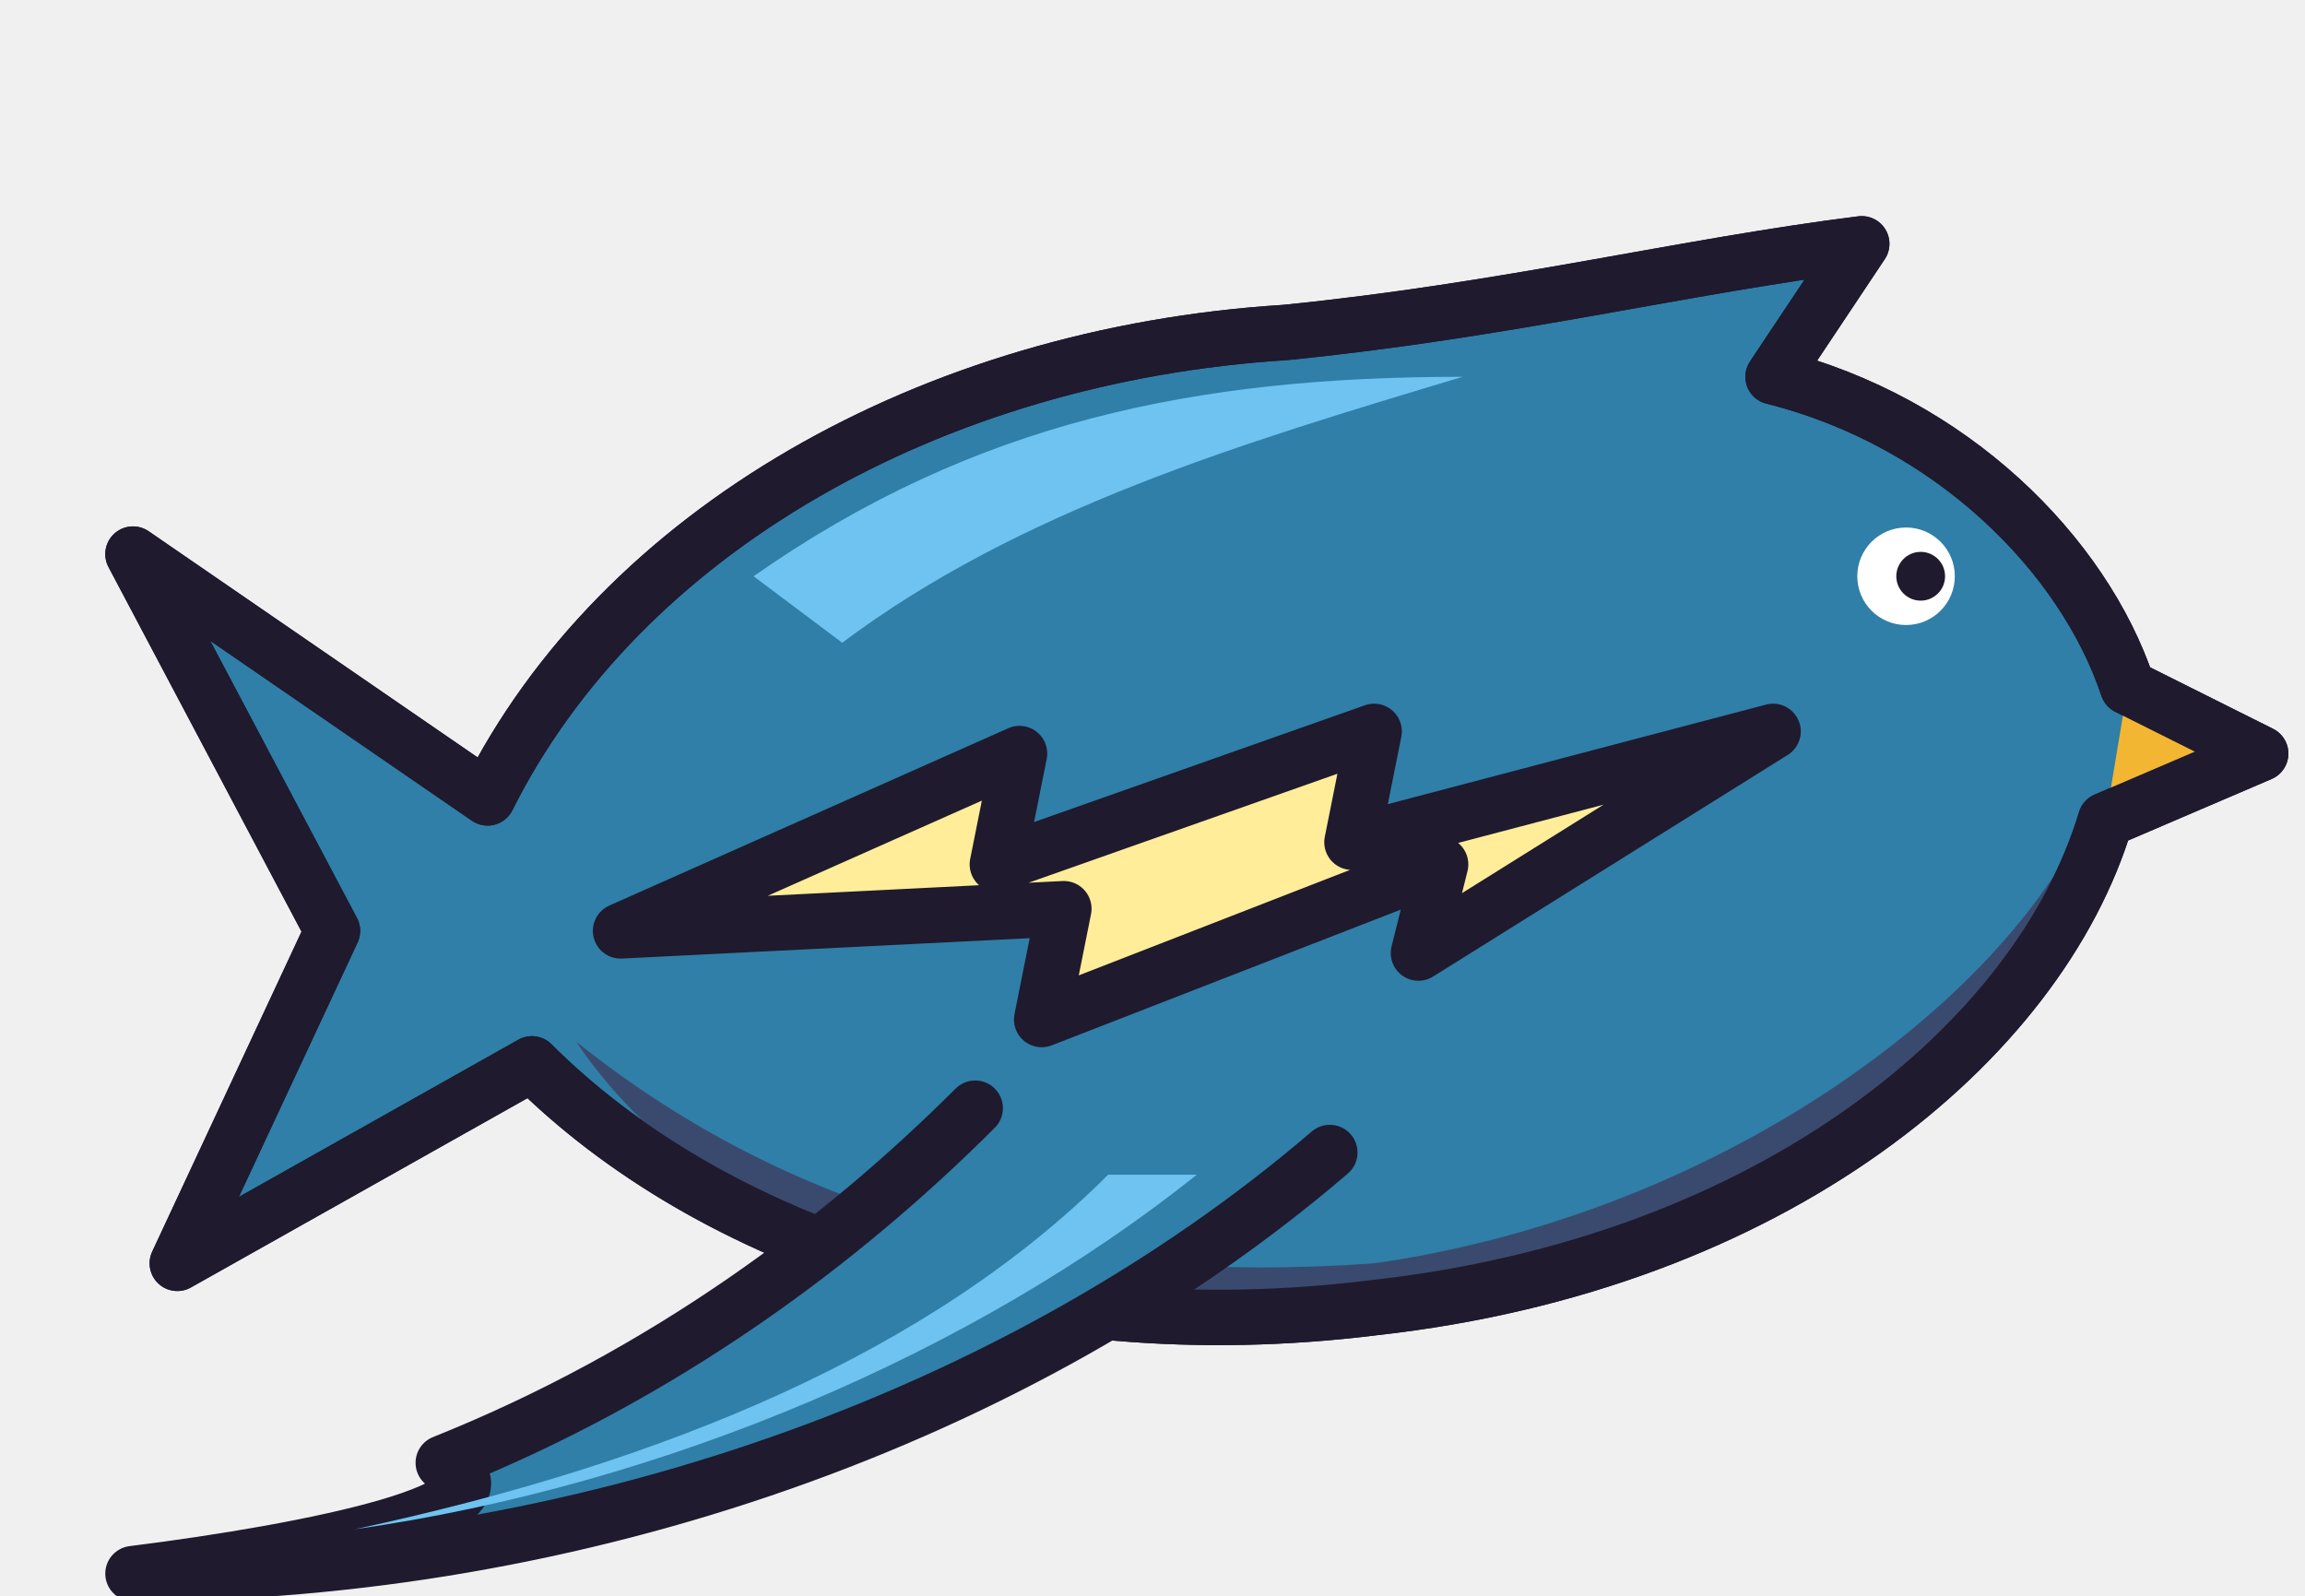
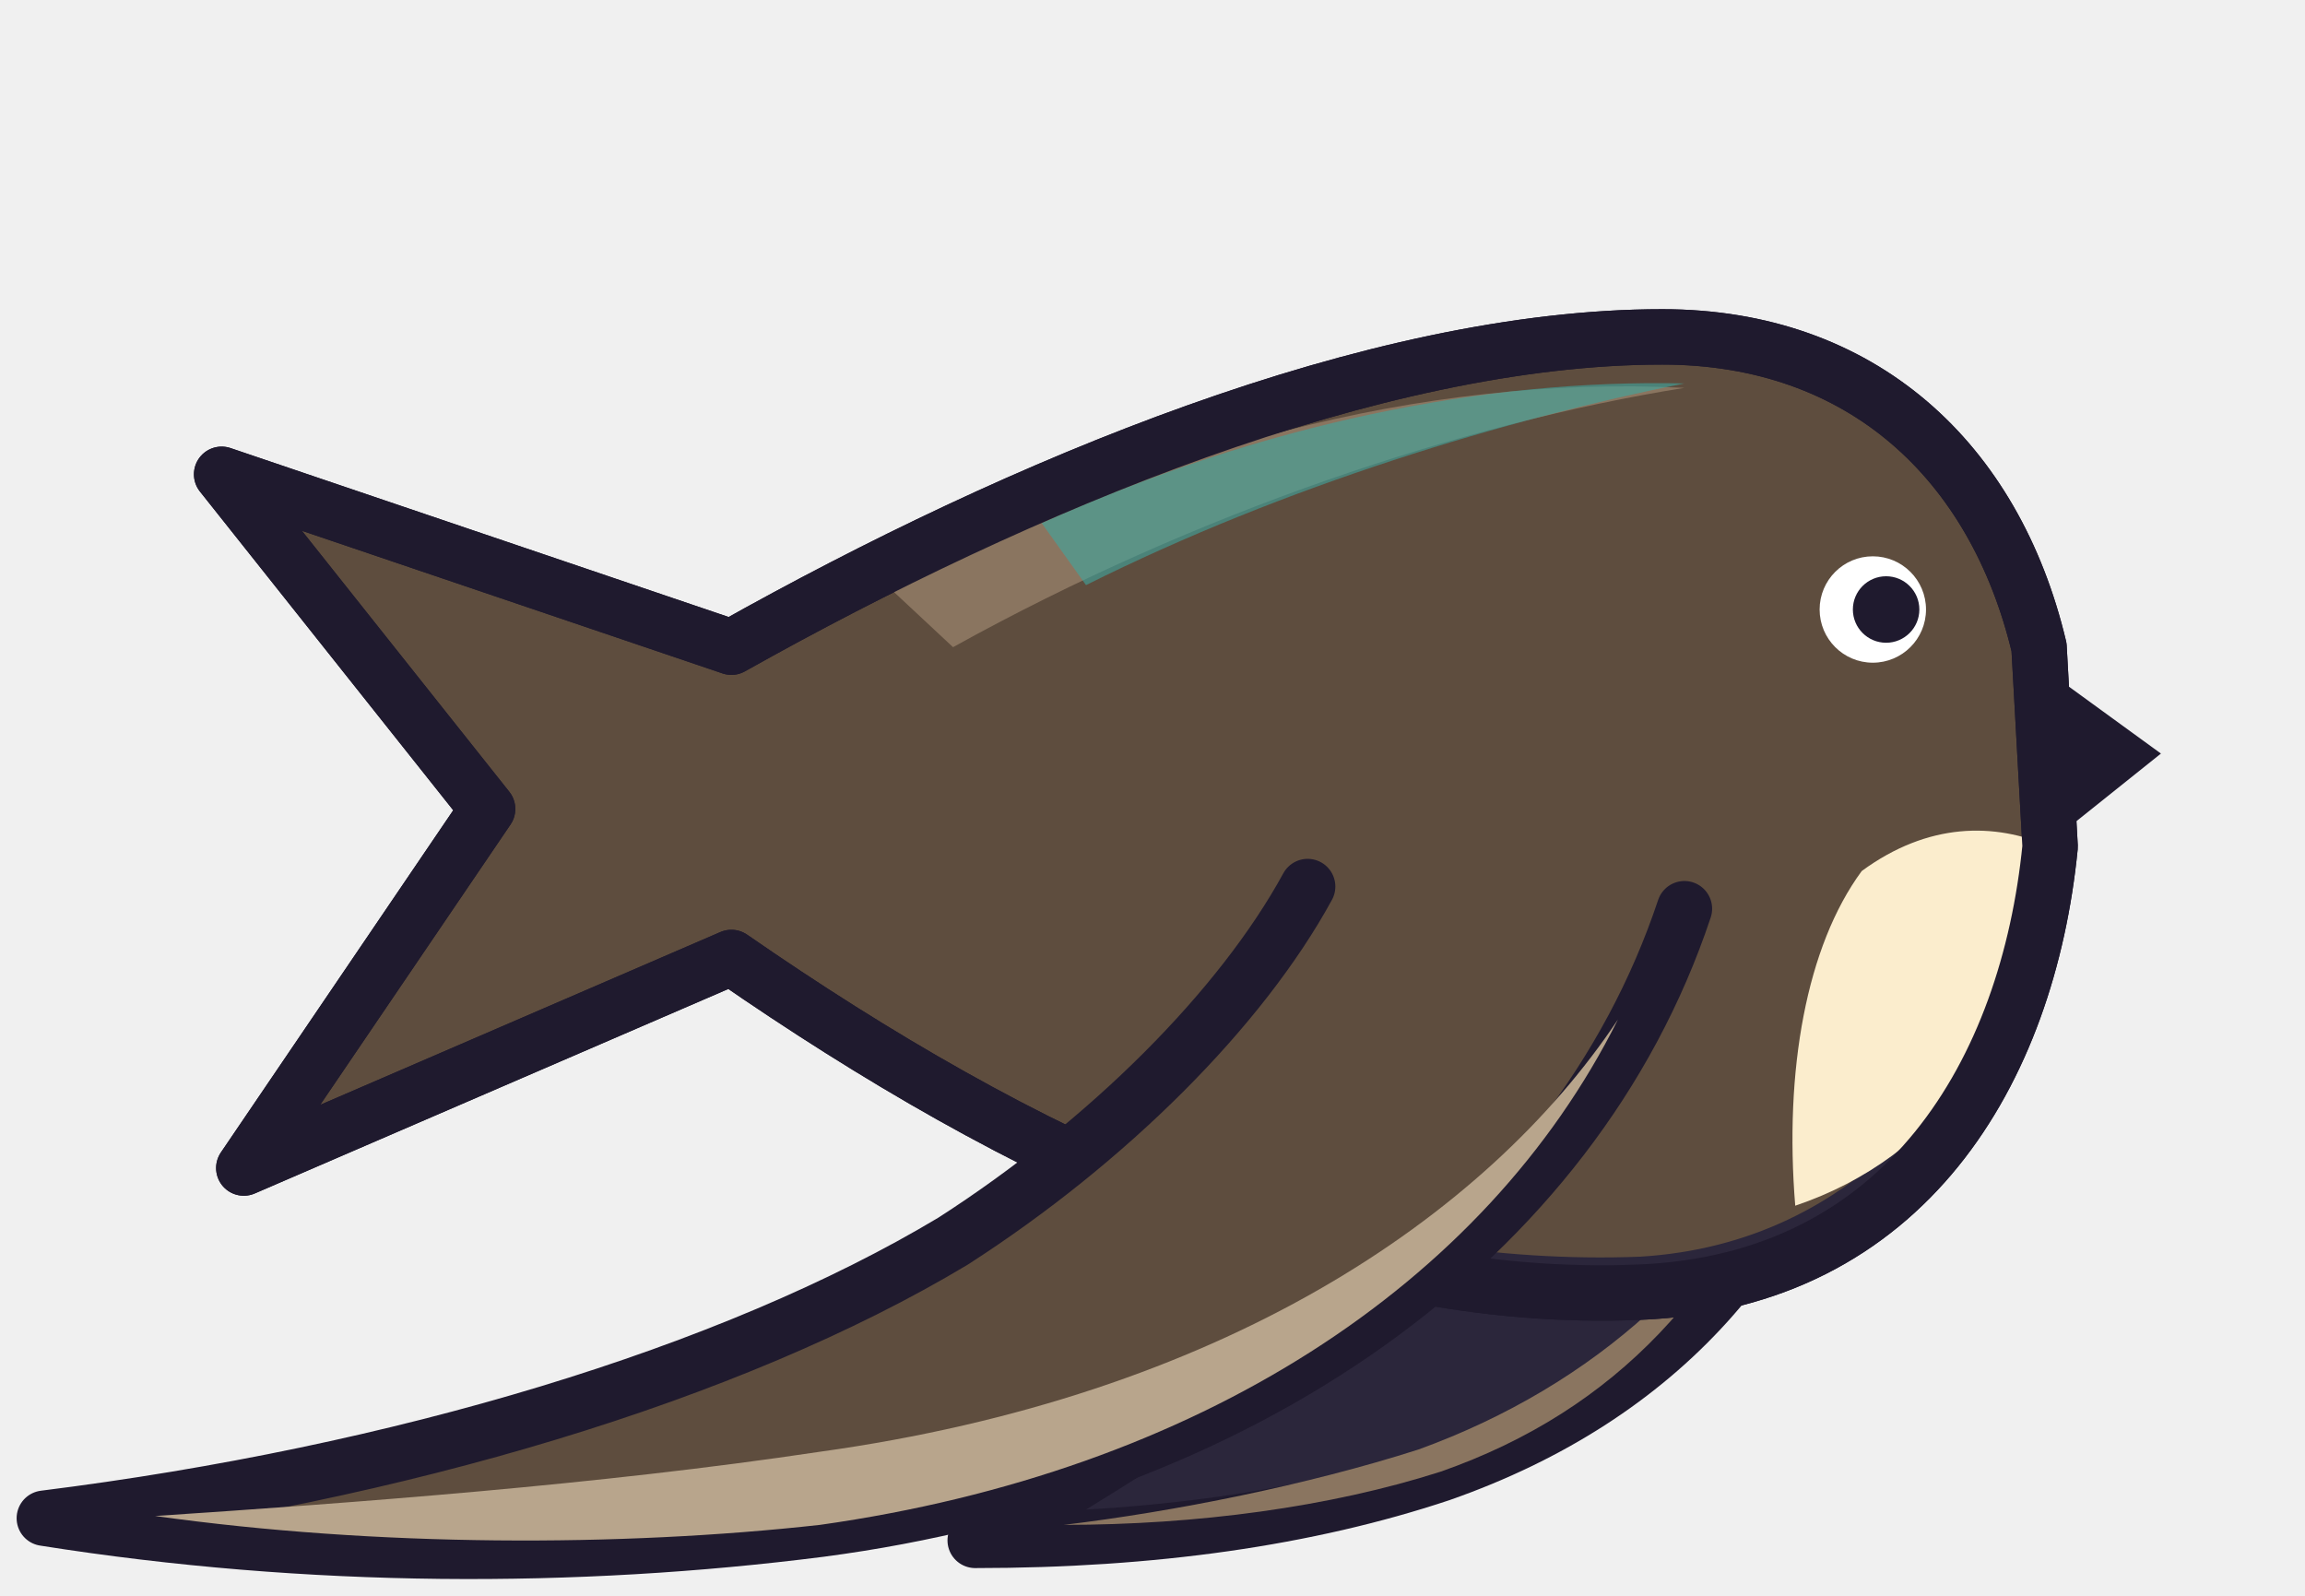
<svg xmlns="http://www.w3.org/2000/svg" width="104" height="72" viewBox="0 0 104 72">
-   <path d="M22 36 C28 24 42 16 58 15 C68 14 76 12 84 11 L80 17 C88 19 94 25 96 31 L102 34 L95 37 C92 47 80 57 62 59 C46 61 32 56 24 48 L8 57 L15 42 L6 25 Z" fill="#2f7fa8" stroke="#1f1a2e" stroke-width="2.5" stroke-linejoin="round" stroke-linecap="round" />
-   <path d="M26 47 C36 55 48 58 62 57 C76 55 88 47 93 39 C90 49 80 57 62 59 C46 61 32 56 26 47 Z" fill="#3a4a6e" />
-   <path d="M34 26 C44 19 54 17 66 17 C56 20 46 23 38 29 Z" fill="#6ec3f0" />
-   <path d="M28 42 L46 34 L45 39 L62 33 L61 38 L80 33 L64 43 L65 39 L47 46 L48 41 Z" fill="#ffed99" stroke="#1f1a2e" stroke-width="2.5" stroke-linejoin="round" stroke-linecap="round" />
-   <path d="M96 31 L102 34 L95 37 Z" fill="#f2b632" />
-   <path d="M22 36 C28 24 42 16 58 15 C68 14 76 12 84 11 L80 17 C88 19 94 25 96 31 L102 34 L95 37 C92 47 80 57 62 59 C46 61 32 56 24 48 L8 57 L15 42 L6 25 Z" fill="none" stroke="#1f1a2e" stroke-width="2.5" stroke-linejoin="round" stroke-linecap="round" />
-   <ellipse cx="86" cy="26" rx="2.2" ry="2.2" fill="#ffffff" />
-   <ellipse cx="86.66" cy="26" rx="1.1" ry="1.1" fill="#1f1a2e" />
-   <path d="M44 50 C38 56 30 62 20 66 C24 68 14 70 6 71 C26 71 46 64 60 52" fill="#2f7fa8" stroke="#1f1a2e" stroke-width="2.5" stroke-linejoin="round" stroke-linecap="round" />
-   <path d="M54 53 C44 61 30 67 16 69 C30 66 42 61 50 53 Z" fill="#6ec3f0" />
+   <path d="M70 49 C66 55 60 60 54 63.5 C50 66 47 68 44 69.5 C52 69.5 59 68.5 65 66.5 C75 63 81 56 83 47" fill="#2b263b" stroke="#1f1a2e" stroke-width="2.5" stroke-linejoin="round" stroke-linecap="round" />
+   <path d="M81 50 C78 57 72 62.5 64 65.4 C59 67 53 68.2 48 68.8 C54 68.8 60 68 65 66.4 C73 63.6 78 58 81 50 Z" fill="#8a7560" />
+   <path d="M 92 29.2 C 90 20.8 84 15.2 75 15.2 C 62 15.2 46 21.9 33 29.2 L 10 21.4 L 22 36.5 L 11 52.7 L 33 43.2 C 46 52.2 60 58.9 74 58.3 C 86 57.8 91.5 48.3 92.5 38.2 Z" fill="#5e4d3e" stroke="#1f1a2e" stroke-width="2.5" stroke-linejoin="round" stroke-linecap="round" />
+   <path d="M 35 44.3 C 48 52.2 61 57.2 74 56.7 C 84 56.1 89.5 48.3 91.5 41.5 C 90 51.6 84 57.8 74 58.3 C 60 58.9 46 52.2 35 44.3 Z" fill="#2b263b" />
+   <path d="M 40 26.4 C 52 20.3 64 16.9 76 17.5 C 66 19.1 54 23.1 43 29.2 Z" fill="#8a7560" />
+   <path d="M 47 23.6 C 57 19.1 67 17.1 76 17.3 C 68 18.9 58 21.9 49 26.4 Z" fill="#3fa7a0" fill-opacity="0.6" />
+   <path d="M 84 39.3 C 87 37.1 90 37.1 92.5 38.2 C 91.5 46.6 87.5 52.2 81 54.4 C 80.5 48.3 81.5 42.7 84 39.3 Z" fill="#fbedcd" />
+   <path d="M92 30 L97.5 34 L92.5 38 Z" fill="#1f1a2e" />
+   <path d="M 92 29.2 C 90 20.8 84 15.2 75 15.2 C 62 15.2 46 21.9 33 29.2 L 10 21.4 L 22 36.5 L 11 52.7 L 33 43.2 C 46 52.2 60 58.9 74 58.3 C 86 57.8 91.5 48.3 92.5 38.2 Z" fill="none" stroke="#1f1a2e" stroke-width="2.5" stroke-linejoin="round" stroke-linecap="round" />
+   <ellipse cx="84.5" cy="27.5" rx="2.4" ry="2.4" fill="#ffffff" />
+   <ellipse cx="85.1" cy="27.5" rx="1.5" ry="1.5" fill="#1f1a2e" />
+   <path d="M59 40 C56 45.5 50 51.5 43 56 C33 62 18 66.5 2 68.5 C14 70.4 26 70.4 37 69 C56 66.5 71 56 76 41" fill="#5e4d3e" stroke="#1f1a2e" stroke-width="2.5" stroke-linejoin="round" stroke-linecap="round" />
+   <path d="M73 46 C67 55 55 63 37 65.5 C27 67 16 67.8 7 68.4 C17 69.8 28 69.8 37 68.8 C54 66.4 67 58 73 46 Z" fill="#b8a58c" />
</svg>
